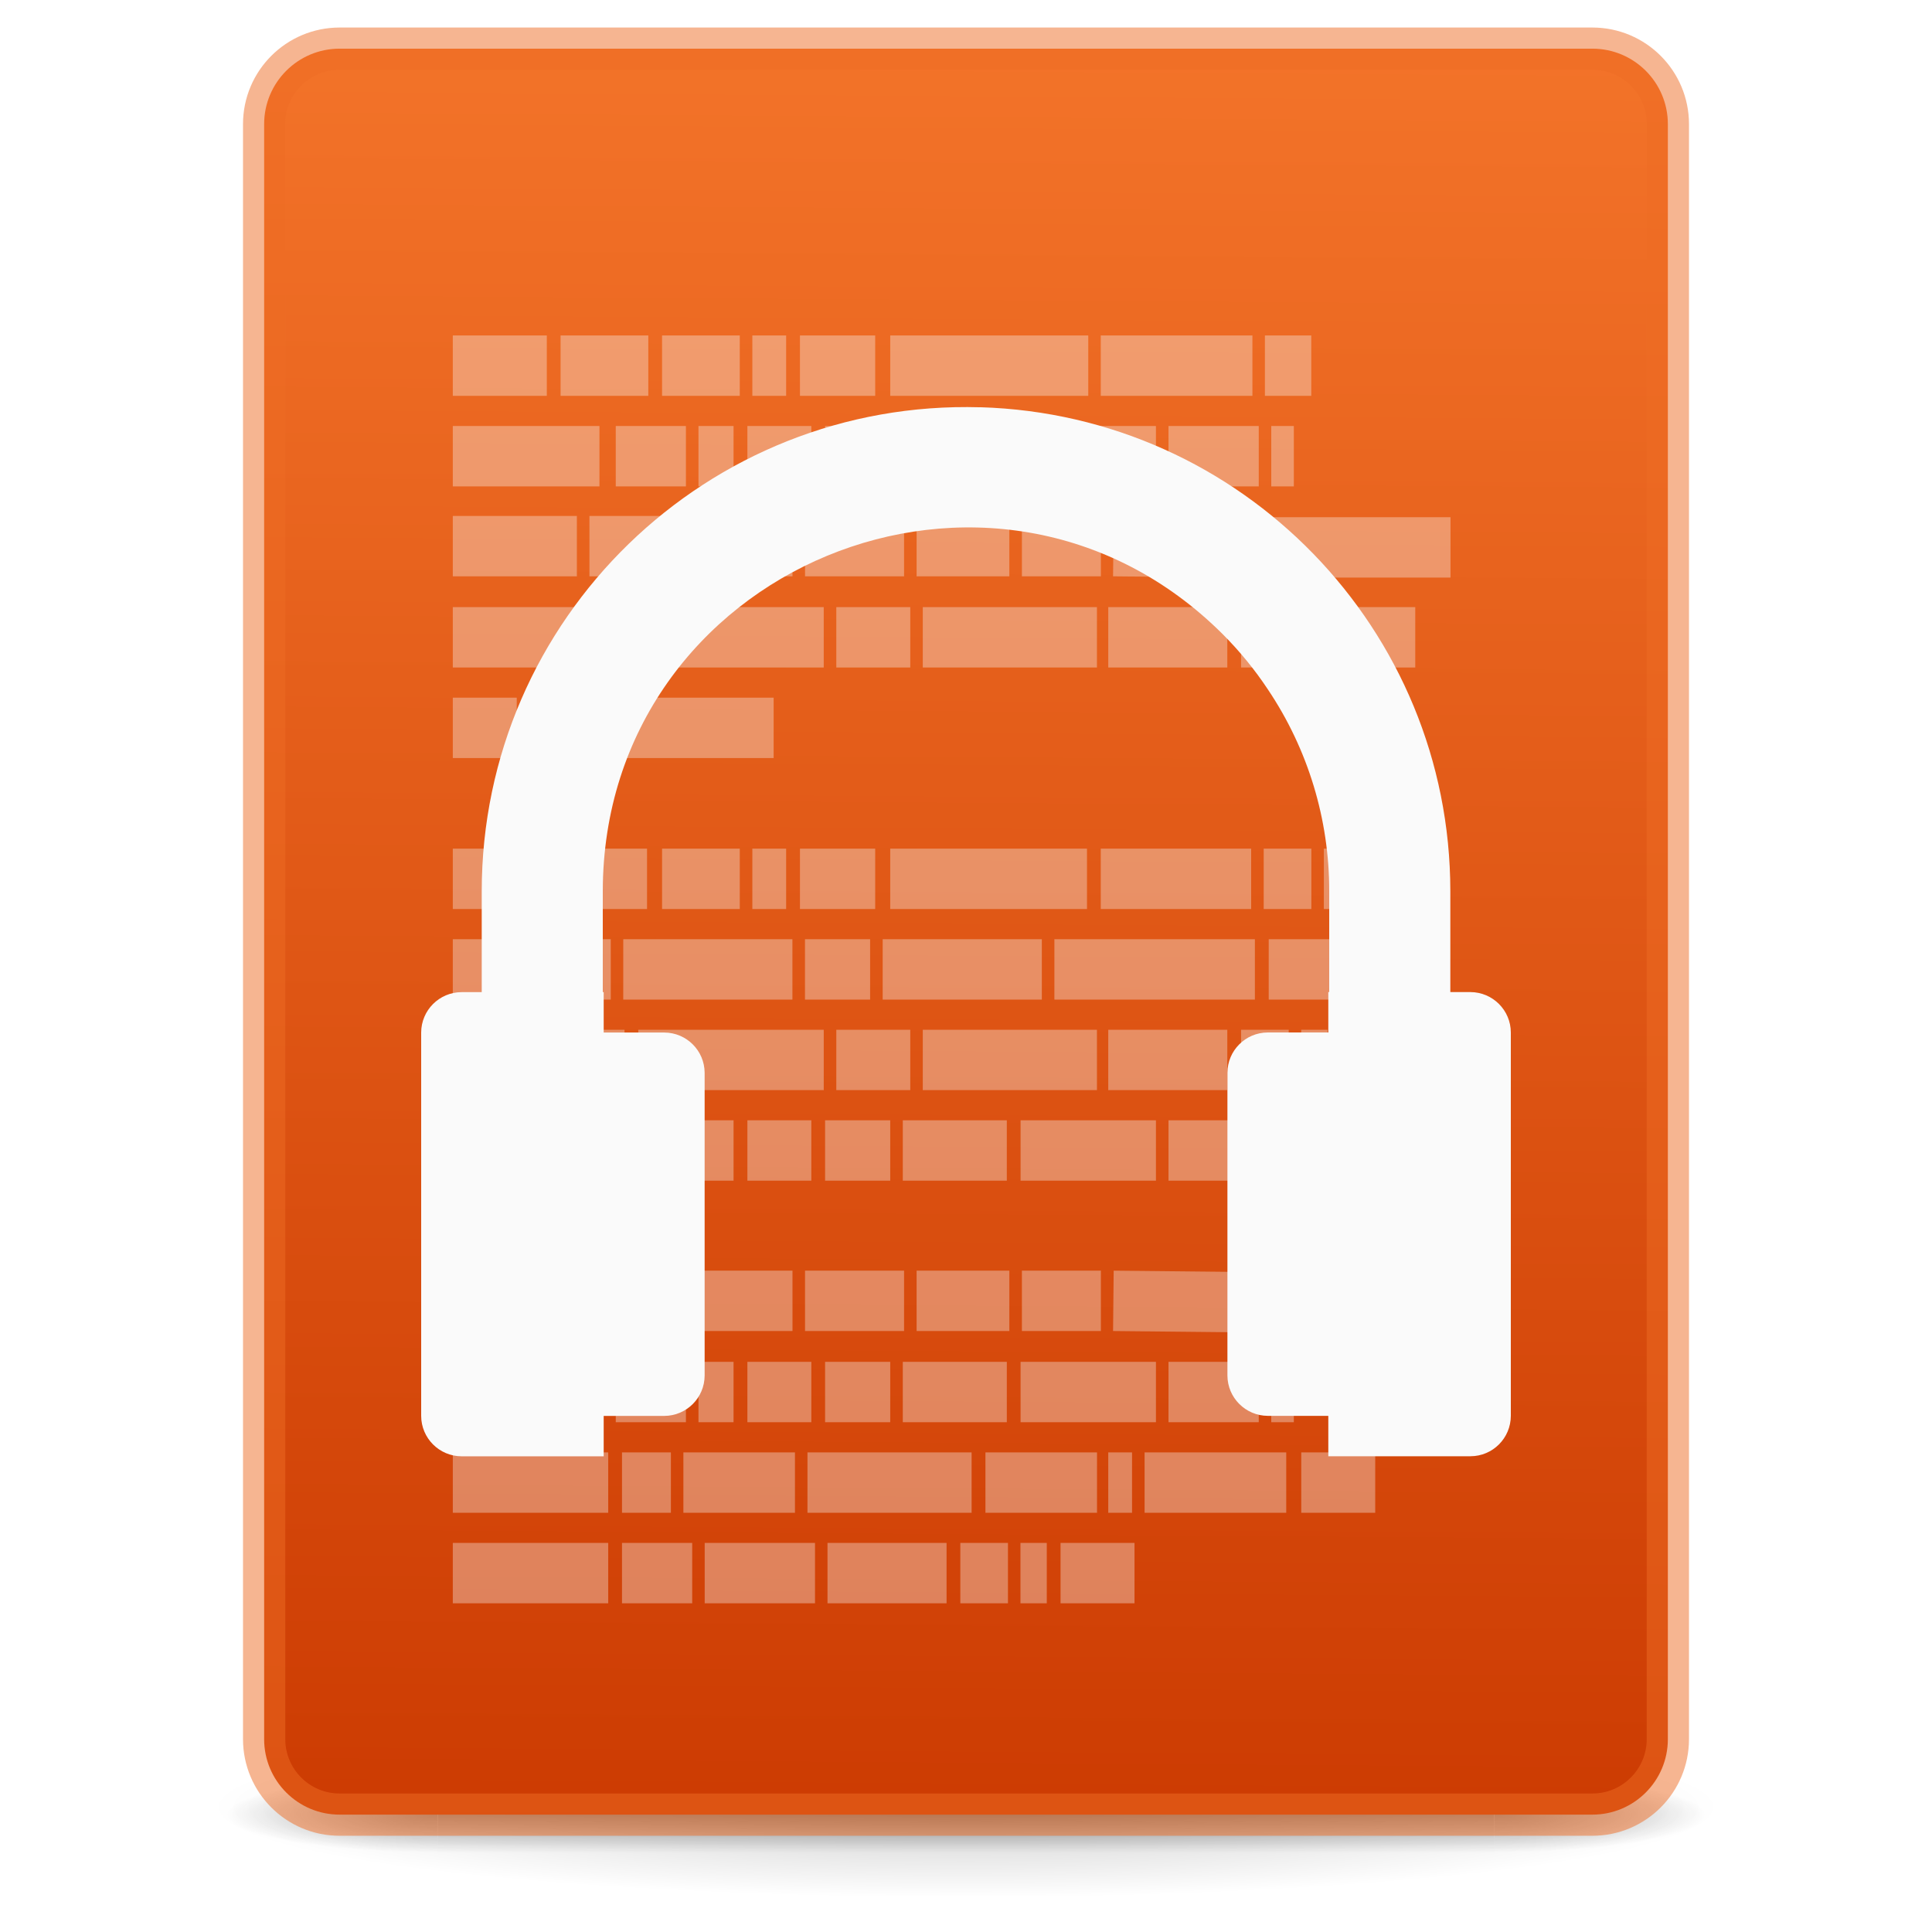
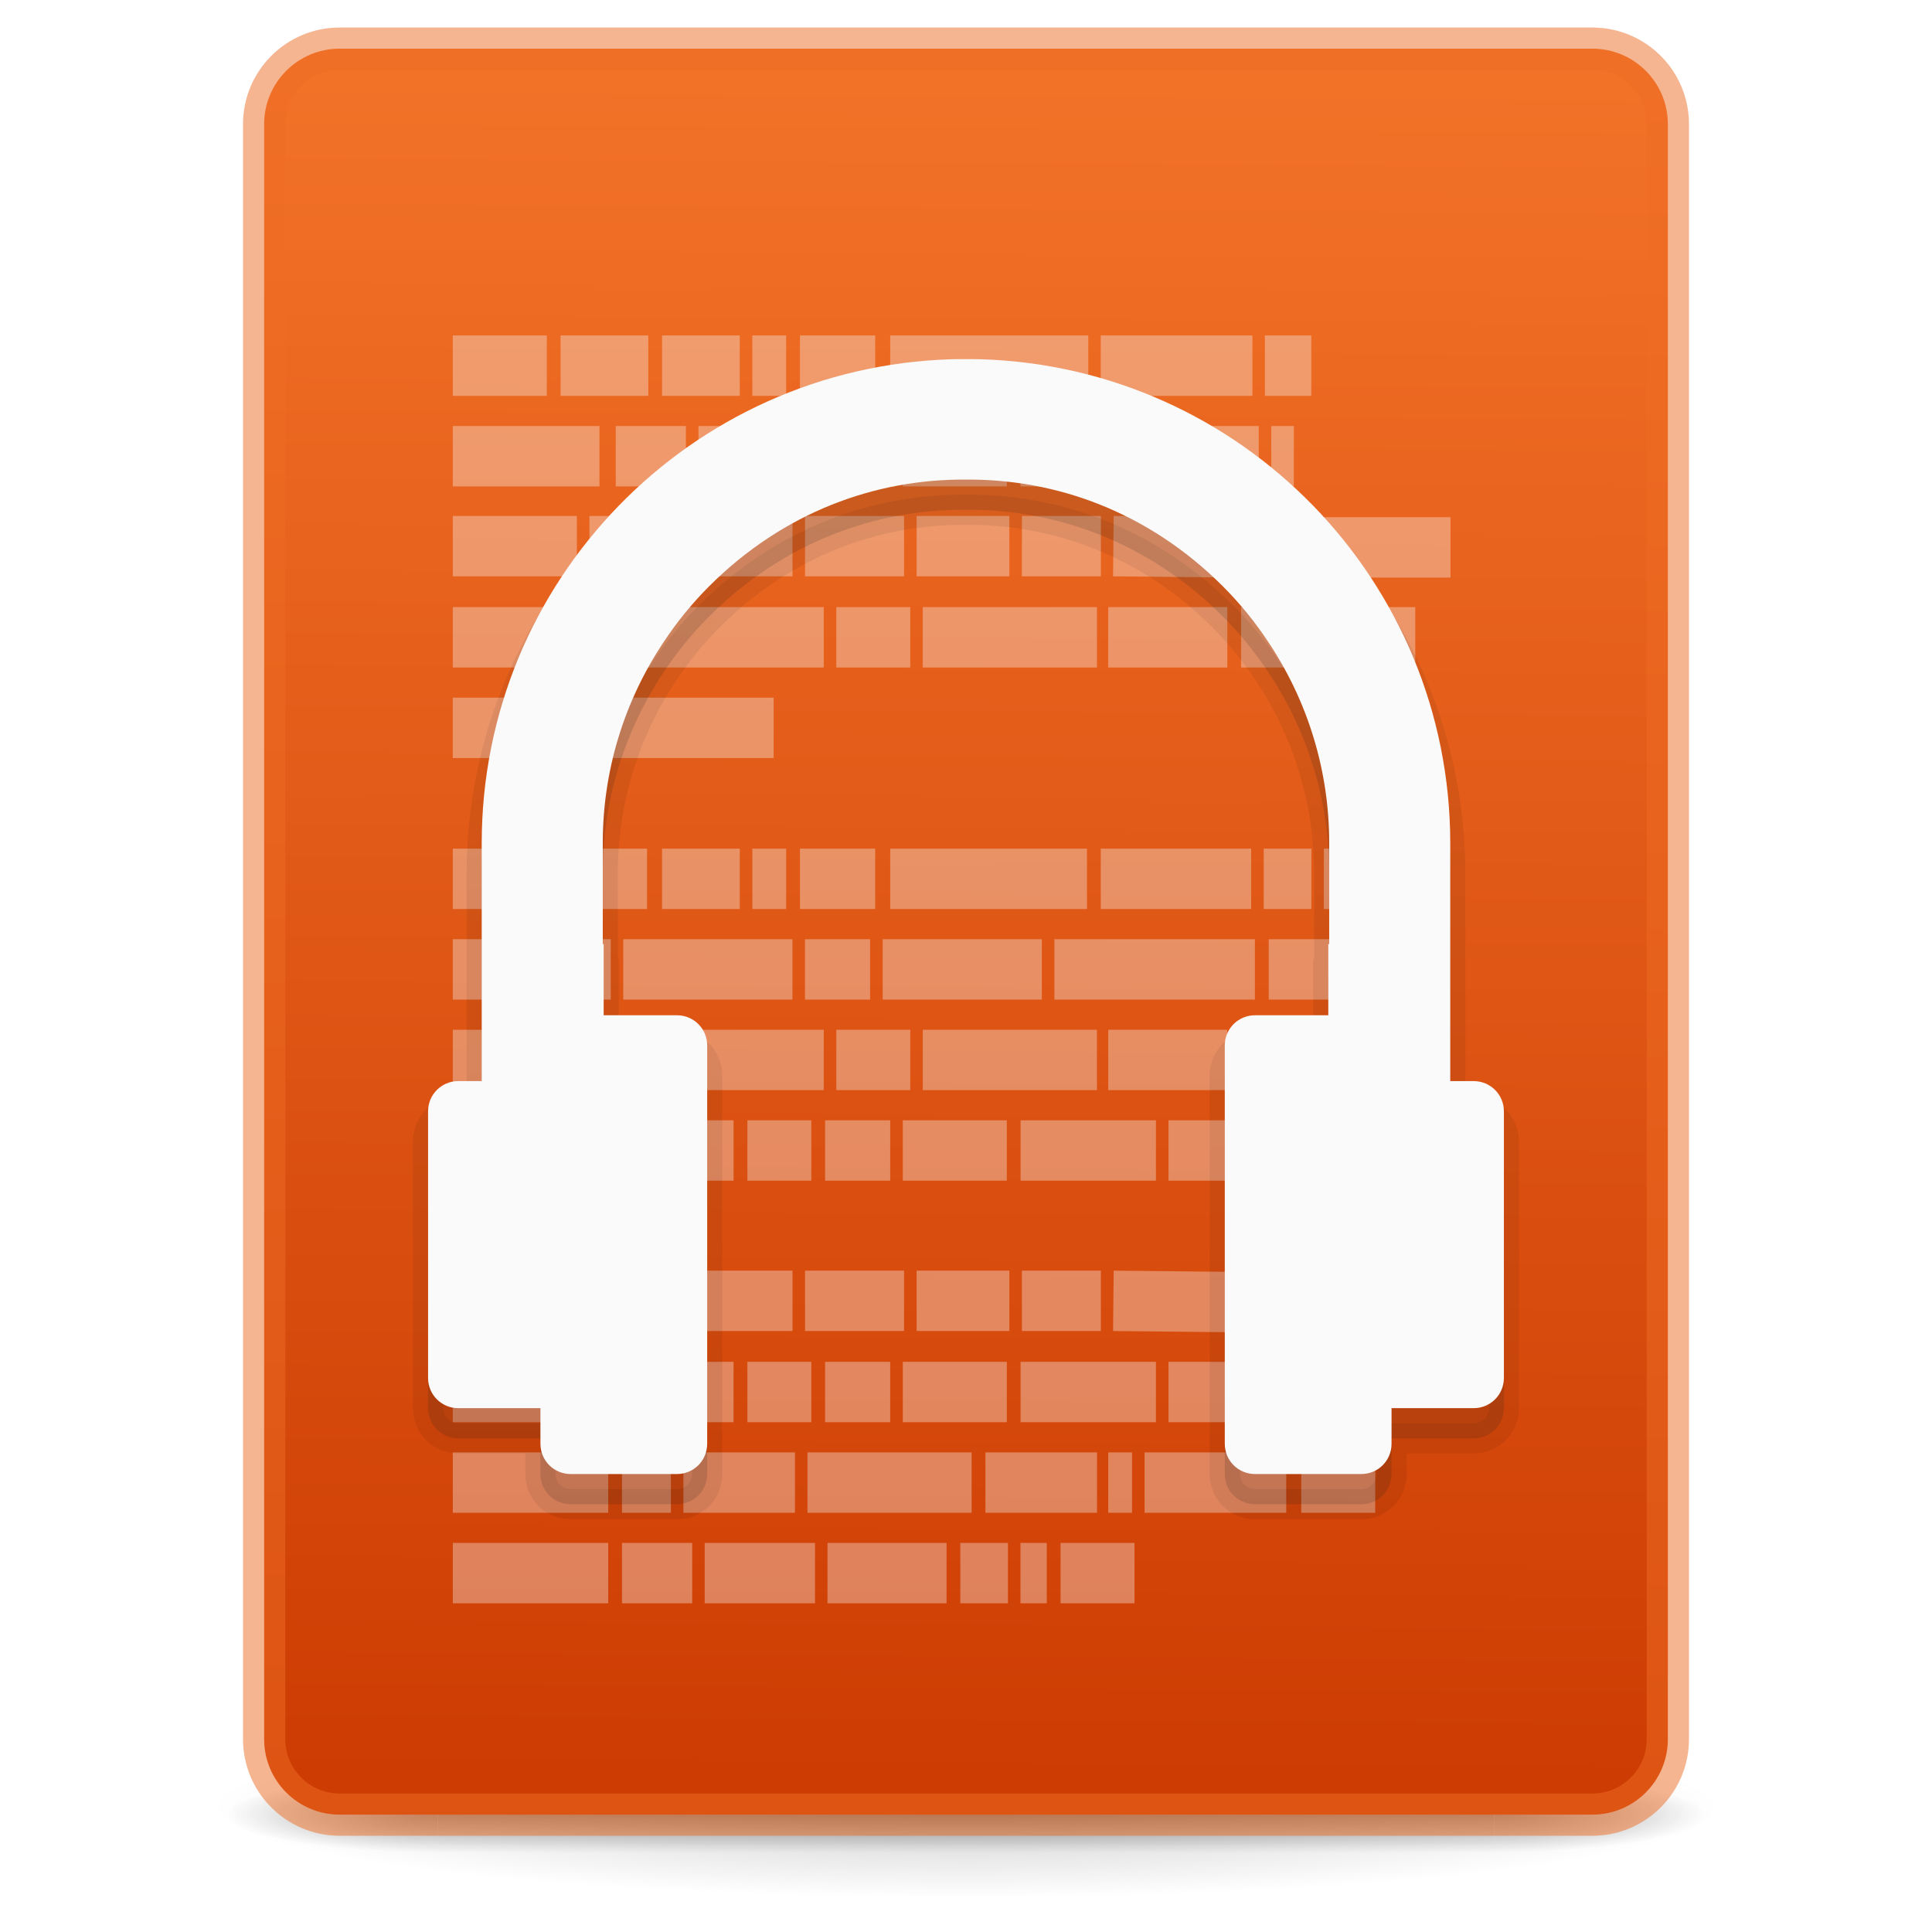
<svg xmlns="http://www.w3.org/2000/svg" xmlns:xlink="http://www.w3.org/1999/xlink" width="32" height="32" id="svg2" version="1.1">
  <defs id="defs4">
    <linearGradient id="linearGradient1174">
      <stop id="stop1166" style="stop-color:#ffffff;stop-opacity:1" offset="0" />
      <stop id="stop1168" style="stop-color:#ffffff;stop-opacity:0.235" offset="0.046" />
      <stop id="stop1170" style="stop-color:#ffffff;stop-opacity:0.157" offset="0.951" />
      <stop id="stop1172" style="stop-color:#ffffff;stop-opacity:0.392" offset="1" />
    </linearGradient>
    <linearGradient id="linearGradient899">
      <stop offset="0" style="stop-color:#f282f1;stop-opacity:1" id="stop1192" />
      <stop offset="1" style="stop-color:#a56de2;stop-opacity:1" id="stop1194" />
    </linearGradient>
    <linearGradient id="linearGradient6420">
      <stop style="stop-color:#000000;stop-opacity:1;" offset="0" id="stop6422" />
      <stop style="stop-color:#000000;stop-opacity:0;" offset="1" id="stop6424" />
    </linearGradient>
    <linearGradient id="linearGradient3688-166-749-654">
      <stop id="stop3088" style="stop-color:#181818;stop-opacity:1" offset="0" />
      <stop id="stop3090" style="stop-color:#181818;stop-opacity:0" offset="1" />
    </linearGradient>
    <linearGradient id="linearGradient3702-501-757-795">
      <stop id="stop3100" style="stop-color:#181818;stop-opacity:0" offset="0" />
      <stop id="stop3102" style="stop-color:#181818;stop-opacity:1" offset="0.5" />
      <stop id="stop3104" style="stop-color:#181818;stop-opacity:0" offset="1" />
    </linearGradient>
    <radialGradient r="2.5" fy="43.5" fx="4.993" cy="43.5" cx="4.993" gradientTransform="matrix(1.974098,0,0,1.4,26.45127,-17.40253)" gradientUnits="userSpaceOnUse" id="radialGradient3946" xlink:href="#linearGradient3688-166-749-654" />
    <radialGradient r="2.5" fy="43.5" fx="4.993" cy="43.5" cx="4.993" gradientTransform="matrix(1.974098,0,0,1.4,-21.54873,-104.3975)" gradientUnits="userSpaceOnUse" id="radialGradient3948" xlink:href="#linearGradient3688-166-749-654" />
    <linearGradient gradientTransform="matrix(0.8796297,0,0,1,2.888892,-0.00253193)" y2="39.999" x2="25.058" y1="47.028" x1="25.058" gradientUnits="userSpaceOnUse" id="linearGradient3950" xlink:href="#linearGradient3702-501-757-795" />
    <radialGradient r="35.338" fy="93.468" fx="-4.029" cy="93.468" cx="-4.029" gradientTransform="matrix(0.3537255,0,0,0.04244707,17.42508,121.9643)" gradientUnits="userSpaceOnUse" id="radialGradient3976" xlink:href="#linearGradient6420" />
    <linearGradient y2="48.535" x2="24" y1="6.04" x1="24" gradientTransform="matrix(1.364865,0,0,1.364865,-7.256753,56.74326)" gradientUnits="userSpaceOnUse" id="linearGradient3965" xlink:href="#linearGradient3924" />
    <linearGradient id="linearGradient3924">
      <stop offset="0" style="stop-color:#ffffff;stop-opacity:1" id="stop3926" />
      <stop offset="0.063" style="stop-color:#ffffff;stop-opacity:0.235" id="stop3928" />
      <stop offset="0.951" style="stop-color:#ffffff;stop-opacity:0.157" id="stop3930" />
      <stop offset="1" style="stop-color:#ffffff;stop-opacity:0.392" id="stop3932" />
    </linearGradient>
    <linearGradient y2="124.112" x2="200.664" y1="6.027" x1="201.477" gradientTransform="matrix(0.25,0,0,0.25,-34.36936,95.29971)" gradientUnits="userSpaceOnUse" id="linearGradient910" xlink:href="#linearGradient899-4" />
    <linearGradient id="linearGradient899-4">
      <stop id="stop895" style="stop-color:#f37329;stop-opacity:1" offset="0" />
      <stop id="stop897" style="stop-color:#cc3b02;stop-opacity:1" offset="1" />
    </linearGradient>
    <linearGradient gradientUnits="userSpaceOnUse" y2="119" x2="32" y1="1" x1="32" id="linearGradient904" xlink:href="#linearGradient902" gradientTransform="translate(-7)" />
    <linearGradient id="linearGradient902">
      <stop id="stop898" offset="0" style="stop-color:#770087;stop-opacity:1;" />
      <stop id="stop900" offset="1" style="stop-color:#452981;stop-opacity:1" />
    </linearGradient>
    <linearGradient gradientTransform="matrix(1.832495,0,0,1.843915,-232.1758,-3.442198)" gradientUnits="userSpaceOnUse" xlink:href="#linearGradient5803" id="linearGradient5228-5" y2="55.015" x2="167.983" y1="10.002" x1="167.983" />
    <linearGradient id="linearGradient5803">
      <stop offset="0" style="stop-color:#ffffff;stop-opacity:1" id="stop5805" />
      <stop offset="1" style="stop-color:#fafafa;stop-opacity:1" id="stop5807" />
    </linearGradient>
    <linearGradient xlink:href="#linearGradient1174" id="linearGradient1154" x1="32.067" y1="63.41" x2="31.75" y2="122.746" gradientUnits="userSpaceOnUse" />
    <linearGradient xlink:href="#linearGradient899-4" id="linearGradient1164" gradientUnits="userSpaceOnUse" gradientTransform="matrix(0.5,0,0,0.5,-68.73871,61.7365)" x1="201.477" y1="6.027" x2="200.664" y2="124.112" />
    <mask maskUnits="userSpaceOnUse" id="mask1160">
      <rect style="opacity:1;vector-effect:none;fill:url(#linearGradient1164);fill-opacity:1;stroke:none;stroke-width:1;stroke-linecap:butt;stroke-linejoin:miter;stroke-miterlimit:4;stroke-dasharray:none;stroke-dashoffset:0;stroke-opacity:1" id="rect1162" y="64.75" x="8.75" ry="2.5" rx="2.5" height="58.5" width="46.5" />
    </mask>
+     <radialGradient xlink:href="#linearGradient3688-166-749-654" id="radialGradient3946-8" gradientUnits="userSpaceOnUse" gradientTransform="matrix(2.805298,0,0,0.5,-68.58441,119.3916)" cx="4.993" cy="43.5" fx="4.993" fy="43.5" r="2.5" />
+     <radialGradient xlink:href="#linearGradient3688-166-749-654" id="radialGradient3948-3" gradientUnits="userSpaceOnUse" gradientTransform="matrix(2.805298,0,0,0.5,75.55117,-162.8916)" cx="4.993" cy="43.5" fx="4.993" fy="43.5" r="2.5" />
+     <radialGradient xlink:href="#linearGradient6420" id="radialGradient3976-8" gradientUnits="userSpaceOnUse" gradientTransform="matrix(0.7074511,0,0,0.08489414,-69.21764,132.9574)" cx="-4.029" cy="93.468" fx="-4.029" fy="93.468" r="35.338" />
+     <mask id="mask1160-9" maskUnits="userSpaceOnUse">
+       <rect width="46.5" height="58.5" rx="2.5" ry="2.5" x="8.75" y="64.75" id="rect1162-9" style="opacity:1;vector-effect:none;fill:url(#linearGradient1164);fill-opacity:1;stroke:none;stroke-width:1;stroke-linecap:butt;stroke-linejoin:miter;stroke-miterlimit:4;stroke-dasharray:none;stroke-dashoffset:0;stroke-opacity:1" />
+     </mask>
  </defs>
  <flowRoot style="font-style:normal;font-weight:normal;font-size:40px;line-height:1.25;font-family:sans-serif;letter-spacing:0px;word-spacing:0px;fill:#000000;fill-opacity:1;stroke:none" id="flowRoot81" xml:space="preserve" transform="translate(0,-96)">
    <flowRegion id="flowRegion83">
      <rect y="-10.609" x="-189.295" height="581.072" width="281.614" id="rect85" />
    </flowRegion>
    <flowPara id="flowPara87" />
  </flowRoot>
  <g id="Layer_3" transform="translate(152.731,-111.4)" />
  <g id="layer1" style="display:none" transform="translate(0,-96)">
    <rect style="opacity:0.354;fill:#cc3b02;fill-opacity:0.353;fill-rule:evenodd;stroke:none;stroke-width:1.999;stroke-linecap:round;stroke-linejoin:round;stroke-miterlimit:4;stroke-dasharray:none;stroke-dashoffset:0;stroke-opacity:1;paint-order:markers fill stroke" id="rect996" width="32" height="32" x="0" y="96" rx="0.059" ry="0.065" />
  </g>
  <g id="layer2" transform="translate(0,-96)">
    <path d="m 28.5,125.932 a 12.5,1.5 0 0 1 -25,0 12.5,1.5 0 1 1 25,0 z" id="path3041" style="color:#000000;display:inline;overflow:visible;visibility:visible;opacity:0.2;fill:url(#radialGradient3976);fill-opacity:1;fill-rule:nonzero;stroke:none;stroke-width:1;marker:none;enable-background:accumulate" />
    <g transform="matrix(0.6749997,0,0,0.138889,-0.2000022,120.1541)" id="g2036" style="display:inline;stroke-width:4">
      <g transform="matrix(1.052632,0,0,1.285713,-1.263158,-13.42854)" id="g3712" style="opacity:0.4;stroke-width:4">
        <rect width="4.926" height="7" x="36.315" y="39.997" id="rect2801-3" style="fill:url(#radialGradient3946);fill-opacity:1;stroke:none;stroke-width:4" />
        <rect width="4.926" height="7" x="-11.685" y="-46.997" transform="scale(-1)" id="rect3696-6" style="fill:url(#radialGradient3948);fill-opacity:1;stroke:none;stroke-width:4" />
        <rect width="24.63" height="7" x="11.685" y="39.997" id="rect3700-7" style="fill:url(#linearGradient3950);fill-opacity:1;stroke:none;stroke-width:4" />
      </g>
    </g>
    <rect width="23.25" height="29.25" rx="1.25" ry="1.25" x="4.375" y="96.806" id="rect4897" style="opacity:1;vector-effect:none;fill:url(#linearGradient910);fill-opacity:1;stroke:none;stroke-width:1;stroke-linecap:butt;stroke-linejoin:miter;stroke-miterlimit:4;stroke-dasharray:none;stroke-dashoffset:0;stroke-opacity:1" />
    <rect style="opacity:0.5;vector-effect:none;fill:none;fill-opacity:1;stroke:#ee6c24;stroke-width:0.7;stroke-linecap:butt;stroke-linejoin:miter;stroke-miterlimit:4;stroke-dasharray:none;stroke-dashoffset:0;stroke-opacity:1" id="rect3993" y="96.806" x="4.375" ry="1.25" rx="1.25" height="29.25" width="23.25" />
    <rect style="opacity:1;vector-effect:none;fill:none;fill-opacity:1;stroke:url(#linearGradient1154);stroke-width:1.4;stroke-linecap:butt;stroke-linejoin:miter;stroke-miterlimit:4;stroke-dasharray:none;stroke-dashoffset:0;stroke-opacity:1" id="rect1146" y="64.75" x="8.75" ry="2.5" rx="2.5" height="58.5" width="46.5" mask="url(#mask1160)" transform="matrix(0.5,0,0,0.5,0,64.43146)" />
  </g>
  <g id="layer3" transform="translate(0,-96)">
    <path d="m 7.5,102.056 h 1.557 z m 1.785,0 h 1.453 z m 1.681,0 h 1.287 z m 1.495,0 h 0.56 z m 0.789,0 h 1.246 z m 1.495,0 h 3.28 z m 3.487,0 h 2.512 z m 2.719,0 h 0.768 z M 7.5,103.556 h 2.429 z m 2.699,0 h 1.162 z m 1.37,0 h 0.581 z m 0.81,0 h 1.059 z m 1.287,0 h 1.079 z m 1.287,0 h 1.723 z m 1.951,0 h 2.242 z m 2.45,0 h 1.495 z m 1.702,0 h 0.374 z M 7.5,105.046 h 2.055 z m 2.263,0 h 3.363 z m 3.571,0 h 1.64 z m 1.848,0 h 1.536 z m 1.744,0 h 1.308 z m 1.515,0 2.055,0.021 z m 2.242,0.021 h 3.342 z M 7.5,106.556 h 2.844 z m 3.072,0 h 3.072 z m 3.28,0 h 1.225 z m 1.432,0 h 2.885 z m 3.072,0 h 1.972 z m 2.2,0 h 0.789 z m 0.996,0 h 0.436 z m 0.664,0 h 1.225 z M 7.5,108.056 h 1.059 z m 1.391,0 H 12.814 Z M 7.5,110.556 h 1.557 z m 1.785,0 h 1.432 z m 1.681,0 h 1.287 z m 1.495,0 h 0.56 z m 0.789,0 h 1.246 z m 1.495,0 h 3.259 z m 3.487,0 h 2.491 z m 2.699,0 h 0.789 z m 0.996,0 h 1.868 z M 7.5,112.056 h 2.616 z m 2.823,0 h 2.802 z m 3.01,0 h 1.079 z m 1.287,0 h 2.636 z m 2.844,0 h 3.321 z m 3.55,0 h 1.225 z m -13.514,1.5 h 2.844 z m 3.072,0 h 3.072 z m 3.28,0 h 1.225 z m 1.432,0 h 2.885 z m 3.072,0 h 1.972 z m 2.2,0 h 0.789 z m 0.996,0 h 0.436 z m 0.664,0 h 1.225 z M 7.5,115.056 h 2.429 z m 2.699,0 h 1.162 z m 1.37,0 h 0.581 z m 0.81,0 h 1.059 z m 1.287,0 h 1.079 z m 1.287,0 h 1.723 z m 1.951,0 h 2.242 z m 2.45,0 h 1.495 z m 1.702,0 h 0.374 z M 7.5,117.546 h 2.055 z m 2.263,0 h 3.363 z m 3.571,0 h 1.64 z m 1.848,0 h 1.536 z m 1.744,0 h 1.308 z m 1.515,0 2.055,0.021 z m 2.242,0.021 h 3.342 z M 7.5,119.056 h 2.429 z m 2.699,0 h 1.162 z m 1.37,0 h 0.581 z m 0.81,0 h 1.059 z m 1.287,0 h 1.079 z m 1.287,0 h 1.723 z m 1.951,0 h 2.242 z m 2.45,0 h 1.495 z m 1.702,0 h 0.374 z M 7.5,120.556 h 2.574 z m 2.802,0 h 0.81 z m 1.017,0 h 1.848 z m 2.055,0 h 2.719 z m 2.948,0 h 1.848 z m 2.034,0 h 0.394 z m 0.602,0 h 2.346 z m 2.595,0 h 1.225 z M 7.5,122.056 h 2.574 z m 2.802,0 h 1.163 z m 1.37,0 h 1.827 z m 2.034,0 h 1.972 z m 2.2,0 h 0.789 z m 0.996,0 h 0.436 z m 0.664,0 h 1.225 z" id="path3475" style="opacity:0.7;fill:none;stroke:#fafafa;stroke-width:1px;stroke-linecap:butt;stroke-linejoin:miter;stroke-opacity:0.497" />
-     <path style="fill:#fafafa;stroke-width:8" d="m 16.237,102.746 c -4.52,-0.133 -8.257,3.494 -8.258,8.016 v 1.671 0 H 7.645 c -0.369,0.001 -0.668,0.3 -0.669,0.669 v 6.35 c 10e-4,0.369 0.3,0.668 0.669,0.669 H 9.999 v -0.669 h 1.003 c 0.369,-0.001 0.668,-0.3 0.669,-0.669 v -5.013 c -0.001,-0.369 -0.3,-0.667 -0.669,-0.668 H 9.999 V 112.433 H 9.984 v -1.671 c 0.004,-5.358 6.479,-8.04 10.271,-4.255 0.278,0.279 0.528,0.584 0.745,0.912 0.664,0.988 1.018,2.152 1.016,3.342 v 1.671 h -0.015 v 0.669 h -1.003 c -0.369,10e-4 -0.667,0.3 -0.668,0.668 v 5.013 c 10e-4,0.369 0.3,0.667 0.668,0.669 h 1.003 v 0.669 h 2.355 c 0.369,-0.001 0.667,-0.3 0.668,-0.669 v -6.35 c -10e-4,-0.369 -0.3,-0.667 -0.668,-0.669 h -0.334 v 0 -1.671 c -0.001,-4.337 -3.45,-7.888 -7.785,-8.016 z" id="path1462" />
+     <flowRoot style="font-style:normal;font-weight:normal;font-size:40px;line-height:1.25;font-family:sans-serif;letter-spacing:0px;word-spacing:0px;fill:#000000;fill-opacity:1;stroke:none" id="flowRoot81-6" xml:space="preserve" transform="translate(-104.0678,17.89165)">
+       <flowRegion id="flowRegion83-0">
+         <rect y="-10.609" x="-189.295" height="581.072" width="281.614" id="rect85-5" />
+       </flowRegion>
+       <flowPara id="flowPara87-0" />
+     </flowRoot>
+     <g id="g1064" transform="matrix(0.5,0,0,0.5,52.03377,55.23554)">
+       <path style="opacity:0.07;fill:none;fill-opacity:1;stroke:#000000;stroke-width:1;stroke-miterlimit:4;stroke-dasharray:none;stroke-opacity:1" d="m -72.067,94.427 c -0.158,0 -0.315,-0.003 -0.474,0.002 -8.67,0.256 -15.567,7.357 -15.569,16.031 v 3.342 4.54 h -0.777 c -0.554,0 -1,0.446 -1,1 v 8.834 c 0,0.554 0.446,1 1,1 h 0.777 0.494 1.451 v 1.182 c 0,0.554 0.446,1 1,1 h 3.524 c 0.554,0 1,-0.446 1,-1 v -13.197 c 0,-0.554 -0.446,-1 -1,-1 h -2.429 v -1.021 -1.337 h -0.03 v -3.342 c -0.004,-2.381 0.704,-4.709 2.032,-6.686 0.435,-0.656 0.934,-1.267 1.49,-1.824 2.477,-2.473 5.526,-3.558 8.51,-3.535 2.984,-0.023 6.033,1.062 8.51,3.535 0.556,0.557 1.055,1.168 1.49,1.824 1.328,1.976 2.036,4.305 2.032,6.686 v 3.342 h -0.03 v 1.337 1.021 h -2.429 c -0.554,0 -1,0.446 -1,1 v 13.197 c 0,0.554 0.446,1 1,1 h 3.524 c 0.554,0 1,-0.446 1,-1 v -1.182 h 1.451 0.494 0.777 c 0.554,0 1,-0.446 1,-1 v -8.834 c 0,-0.554 -0.446,-1 -1,-1 h -0.777 v -4.54 -3.342 c -0.003,-8.674 -6.899,-15.776 -15.569,-16.031 -0.159,-0.005 -0.316,-0.002 -0.474,-0.002 z" id="path902" />
+       <path id="path900" d="m -72.067,94.427 c -0.158,0 -0.315,-0.003 -0.474,0.002 -8.67,0.256 -15.567,7.357 -15.569,16.031 v 3.342 4.54 h -0.777 c -0.554,0 -1,0.446 -1,1 v 8.834 c 0,0.554 0.446,1 1,1 h 0.777 0.494 1.451 v 1.182 c 0,0.554 0.446,1 1,1 h 3.524 c 0.554,0 1,-0.446 1,-1 v -13.197 c 0,-0.554 -0.446,-1 -1,-1 h -2.429 v -1.021 -1.337 h -0.03 v -3.342 c -0.004,-2.381 0.704,-4.709 2.032,-6.686 0.435,-0.656 0.934,-1.267 1.49,-1.824 2.477,-2.473 5.526,-3.558 8.51,-3.535 2.984,-0.023 6.033,1.062 8.51,3.535 0.556,0.557 1.055,1.168 1.49,1.824 1.328,1.976 2.036,4.305 2.032,6.686 v 3.342 h -0.03 v 1.337 1.021 h -2.429 c -0.554,0 -1,0.446 -1,1 v 13.197 c 0,0.554 0.446,1 1,1 h 3.524 c 0.554,0 1,-0.446 1,-1 v -1.182 h 1.451 0.494 0.777 c 0.554,0 1,-0.446 1,-1 v -8.834 c 0,-0.554 -0.446,-1 -1,-1 h -0.777 v -4.54 -3.342 c -0.003,-8.674 -6.899,-15.776 -15.569,-16.031 -0.159,-0.005 -0.316,-0.002 -0.474,-0.002 z" style="opacity:0.15;fill:#1b1b1b;fill-opacity:1;stroke-width:4" />
+       <path style="fill:#fafafa;stroke-width:4" d="m -72.067,93.427 c -0.158,0 -0.315,-0.003 -0.474,0.002 -8.67,0.256 -15.567,7.357 -15.569,16.031 v 3.342 4.54 h -0.777 c -0.554,0 -1,0.446 -1,1 v 8.834 c 0,0.554 0.446,1 1,1 h 0.777 0.494 1.451 v 1.182 c 0,0.554 0.446,1 1,1 h 3.524 c 0.554,0 1,-0.446 1,-1 v -13.197 c 0,-0.554 -0.446,-1 -1,-1 h -2.429 v -1.021 -1.337 h -0.03 v -3.342 c -0.004,-2.381 0.704,-4.709 2.032,-6.686 0.435,-0.656 0.934,-1.267 1.49,-1.824 2.477,-2.473 5.526,-3.558 8.51,-3.535 2.984,-0.023 6.033,1.062 8.51,3.535 0.556,0.557 1.055,1.168 1.49,1.824 1.328,1.976 2.036,4.305 2.032,6.686 v 3.342 h -0.03 v 1.337 1.021 h -2.429 c -0.554,0 -1,0.446 -1,1 v 13.197 c 0,0.554 0.446,1 1,1 h 3.524 c 0.554,0 1,-0.446 1,-1 v -1.182 h 1.451 0.494 0.777 c 0.554,0 1,-0.446 1,-1 v -8.834 c 0,-0.554 -0.446,-1 -1,-1 h -0.777 v -4.54 -3.342 c -0.003,-8.674 -6.899,-15.775 -15.569,-16.031 -0.159,-0.005 -0.316,-0.002 -0.474,-0.002 z" id="path1462-8" />
+     </g>
  </g>
</svg>
